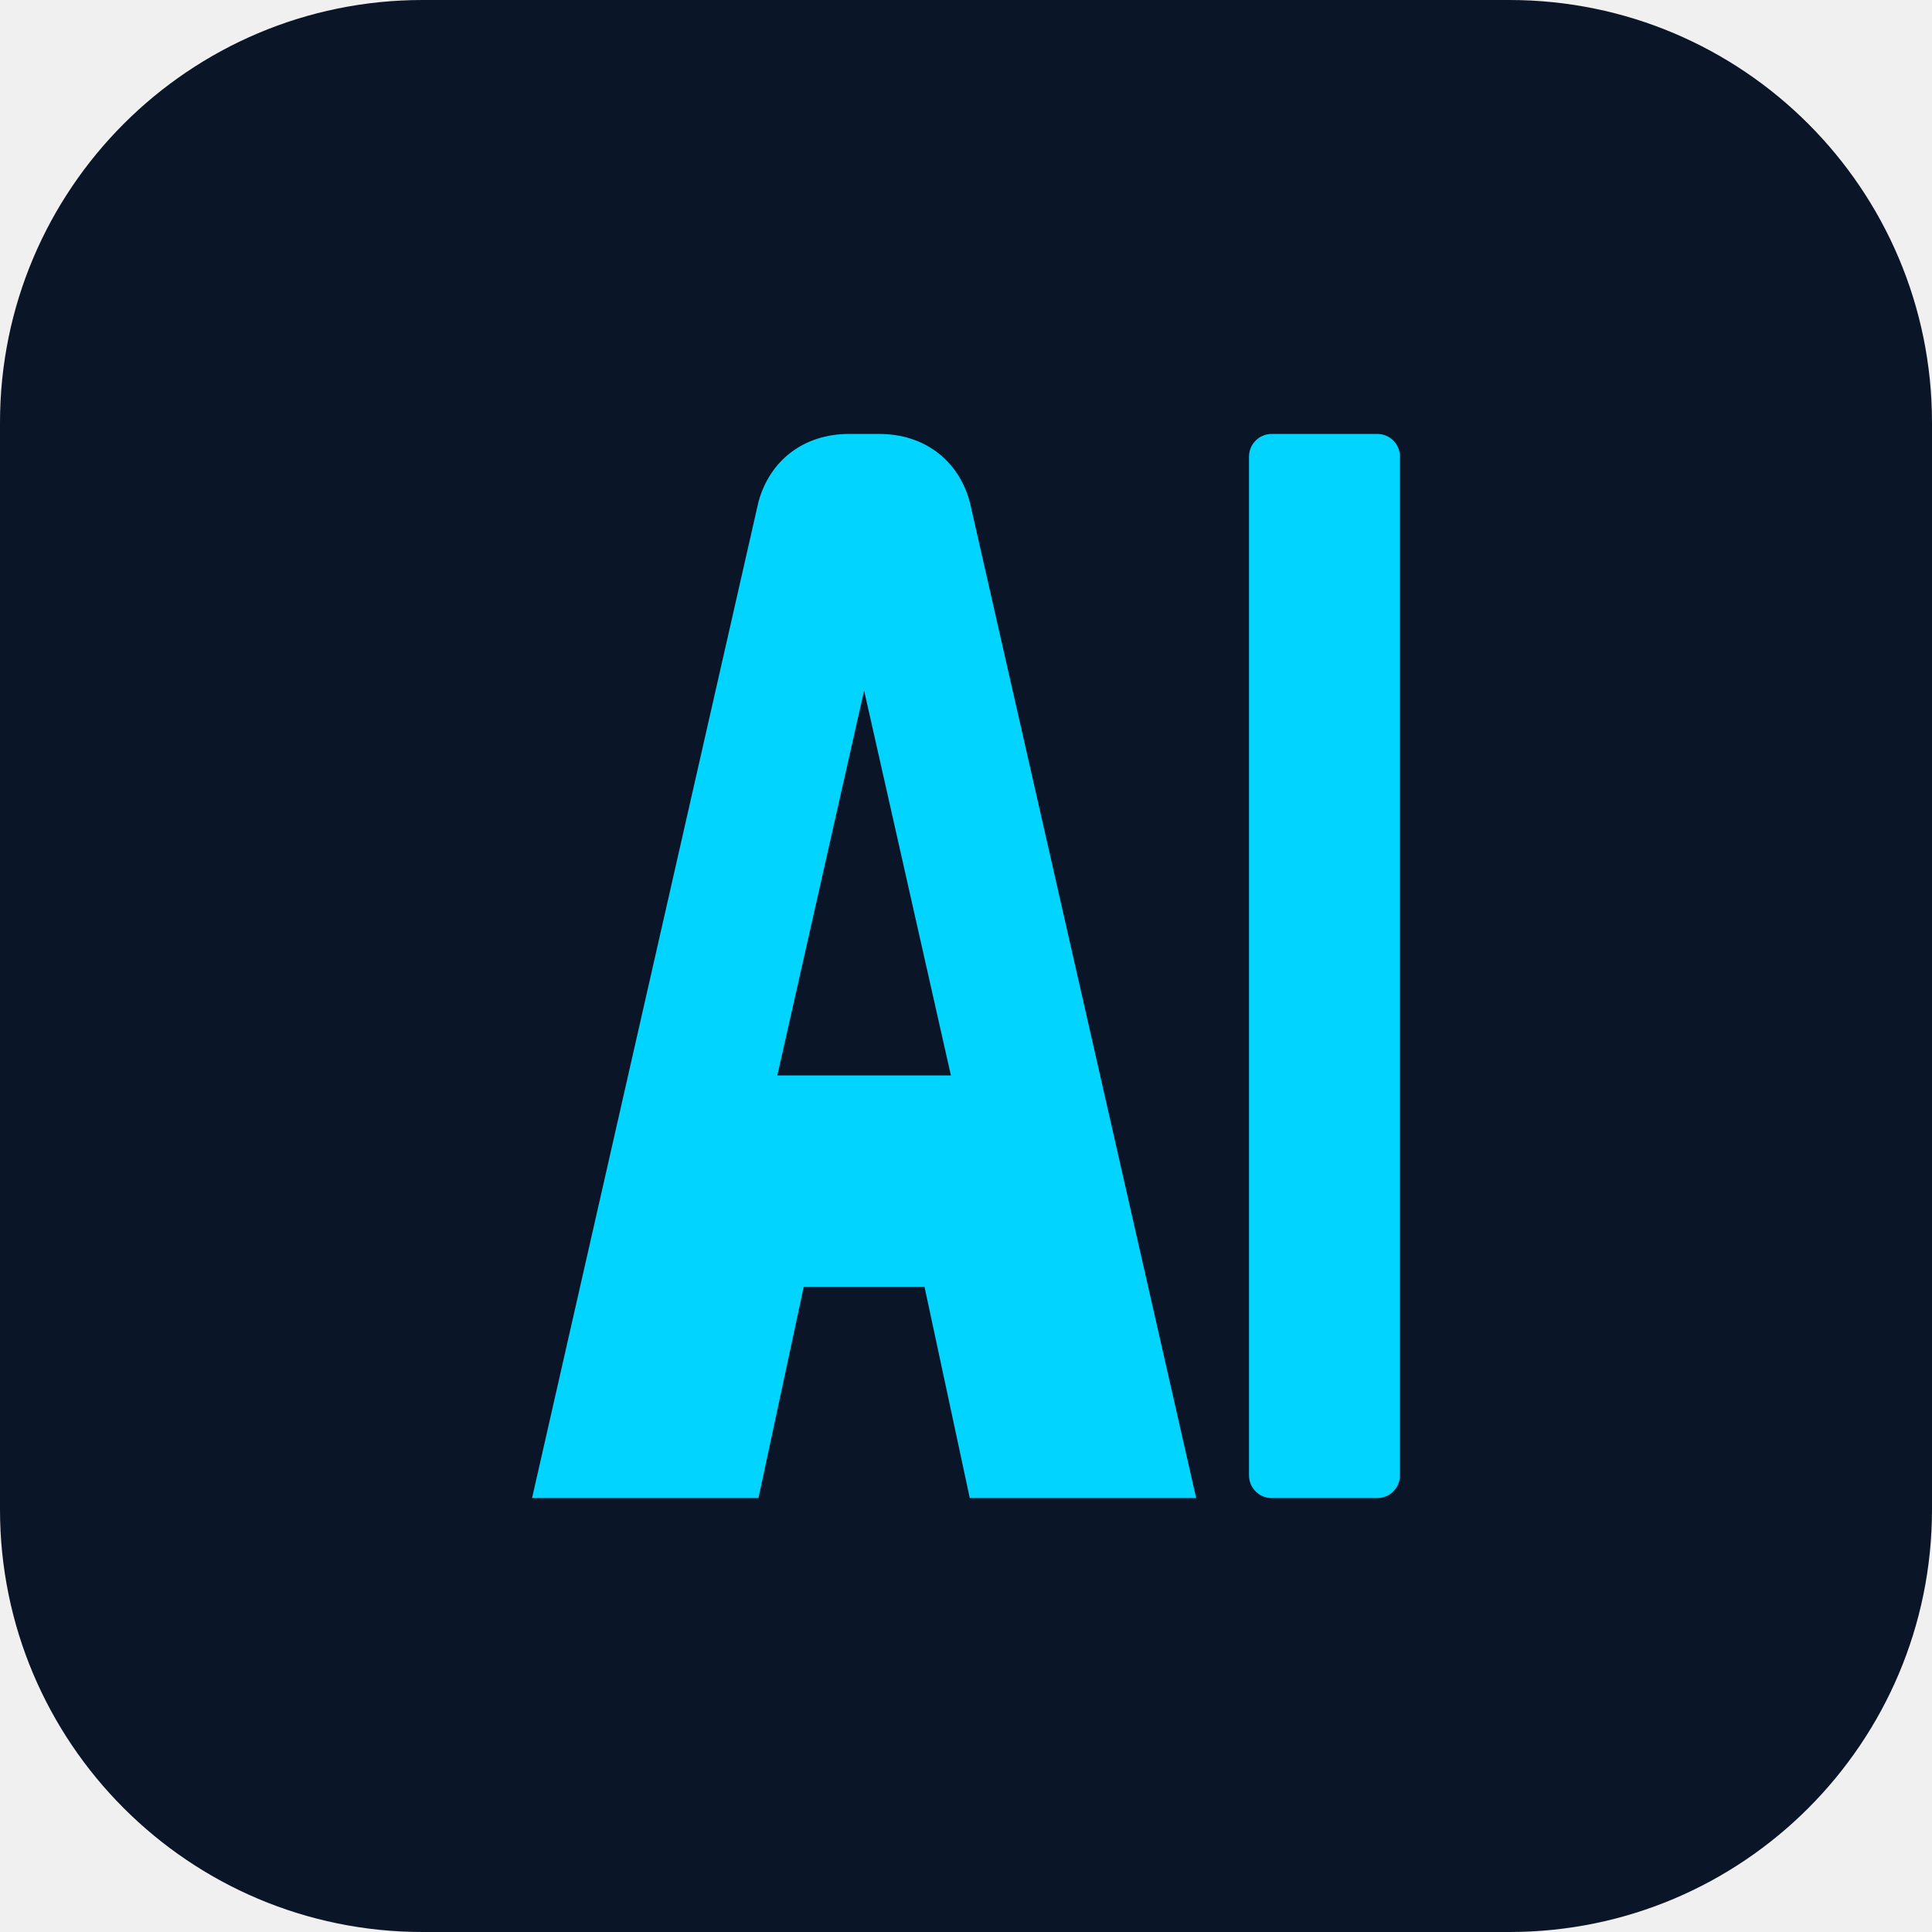
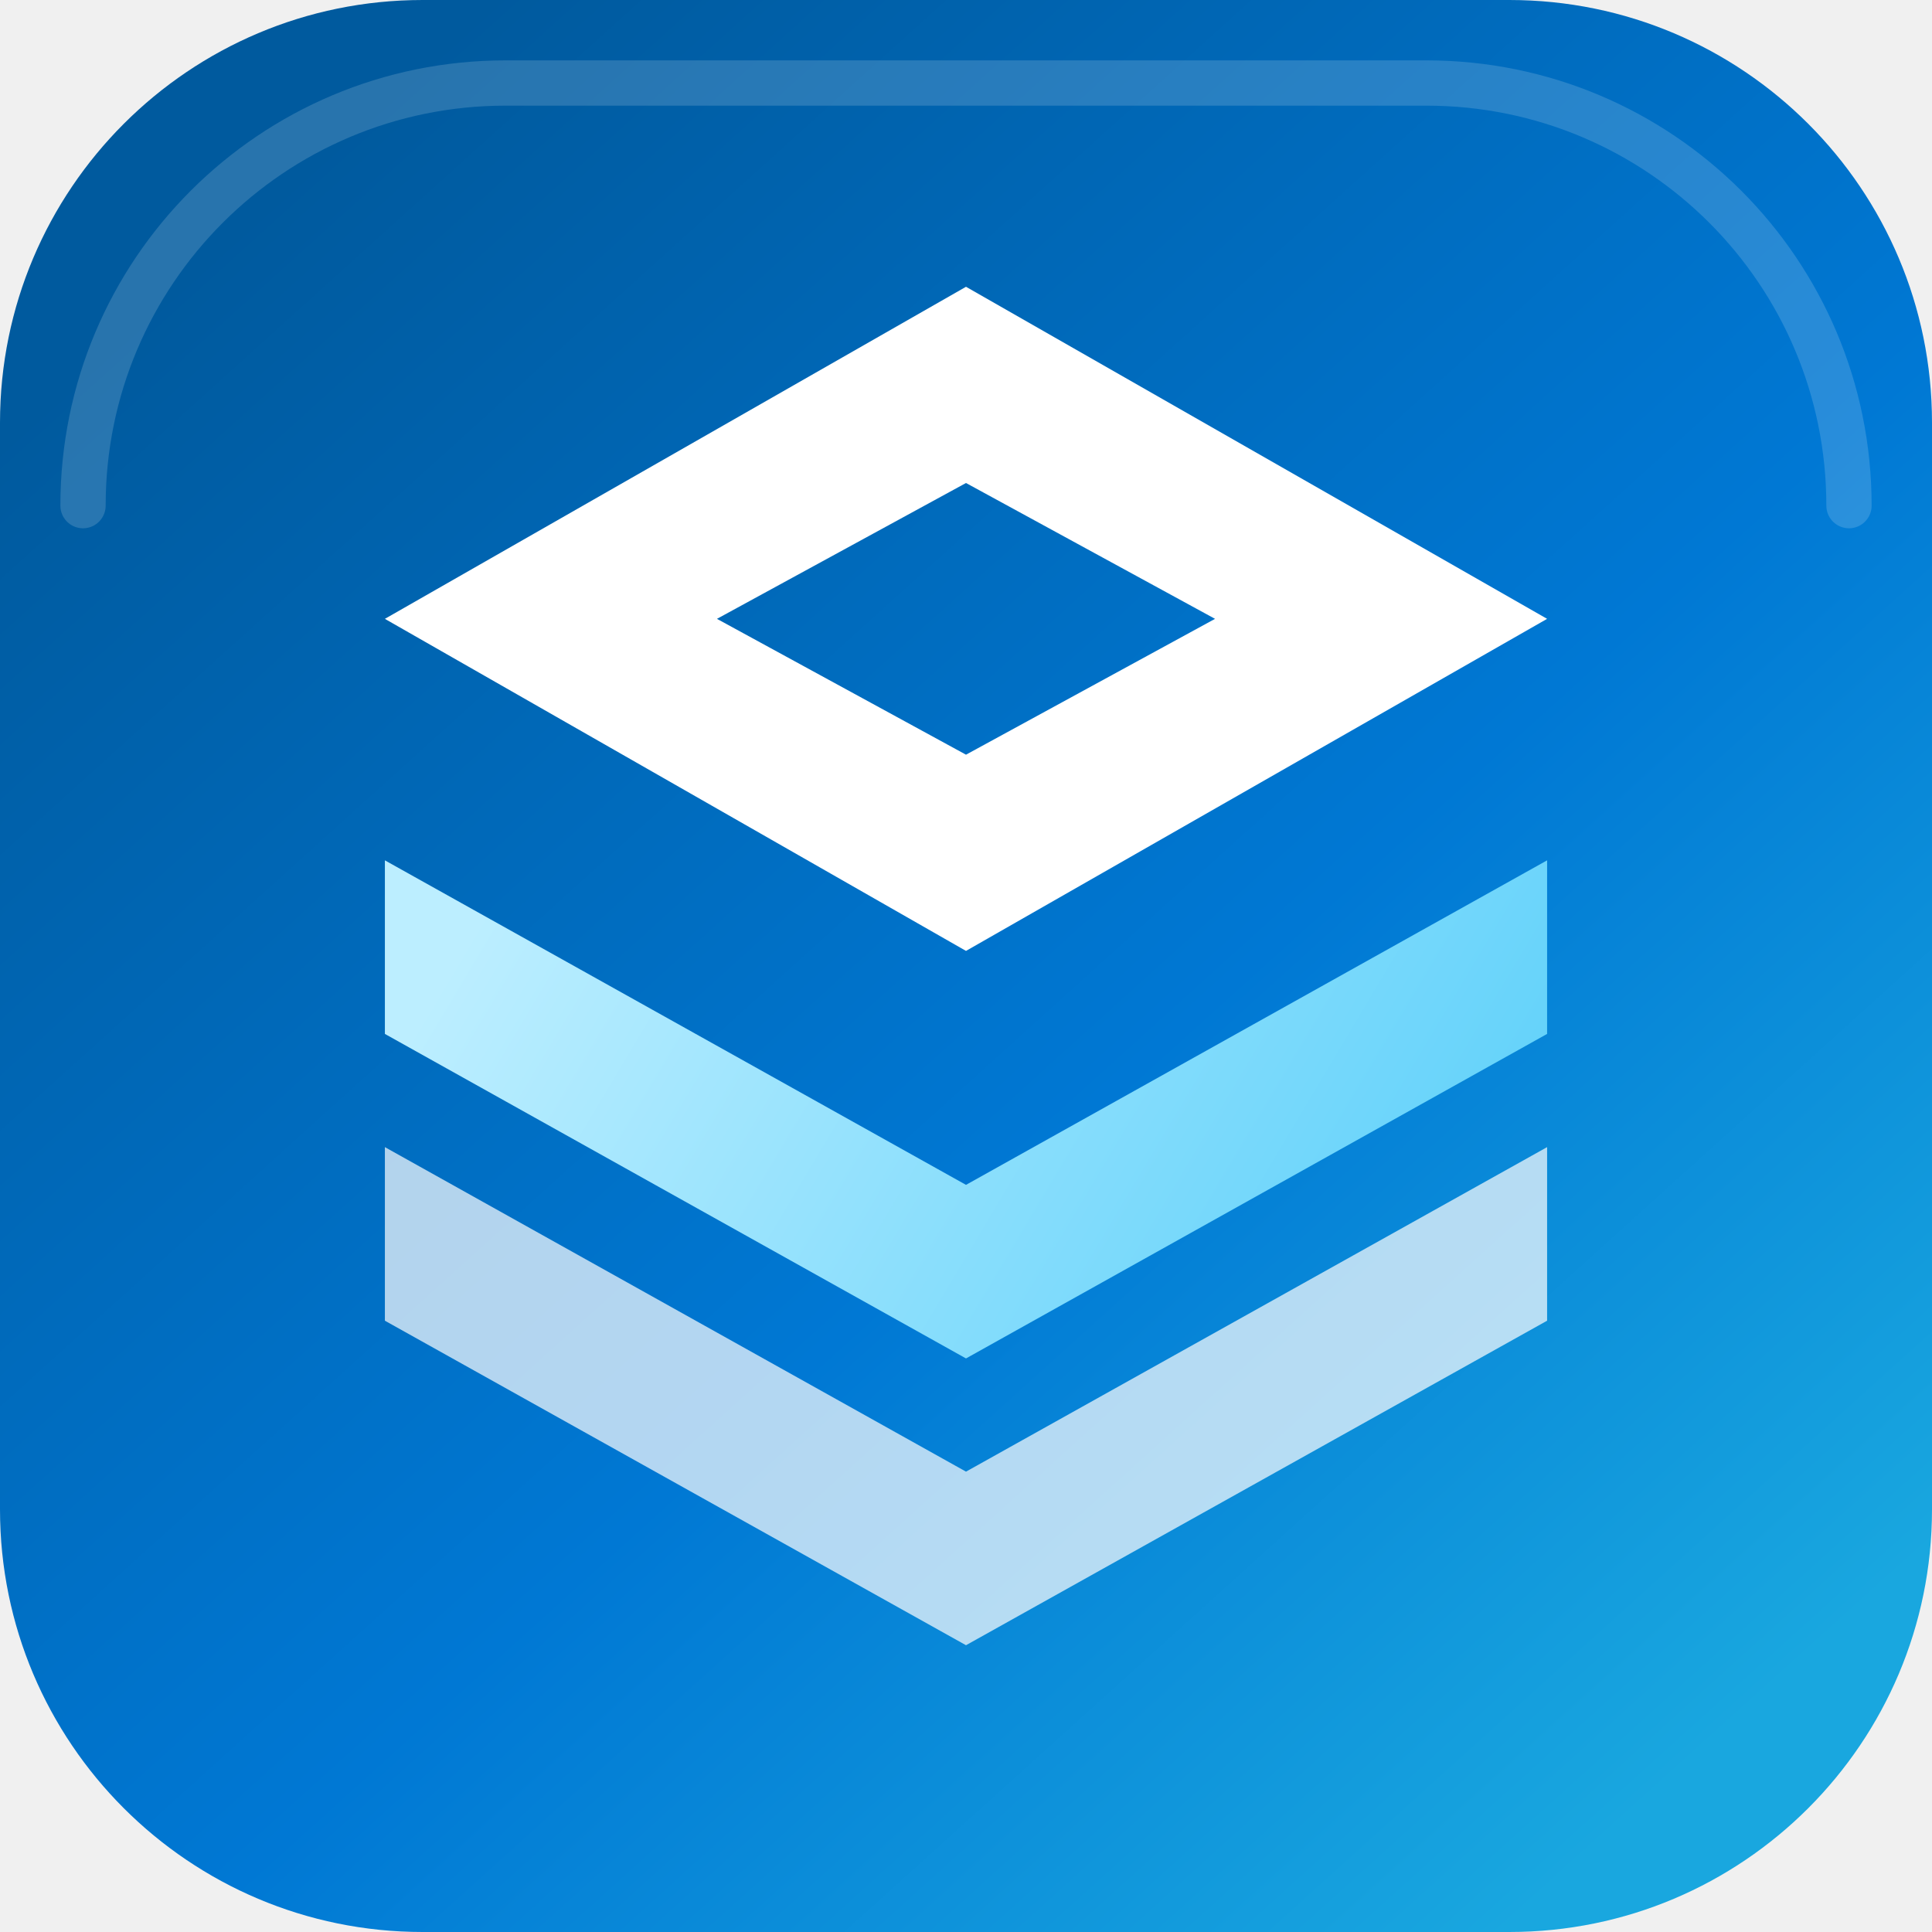
- <svg xmlns="http://www.w3.org/2000/svg" viewBox="0 0 512 512">
-   <rect width="512" height="512" rx="112" ry="112" fill="#0a1628" />
-   <g fill="#00d4ff">
-     <path d="M141 397 L201 133 C204 122 213 115 225 115 L233 115 C245 115 254 122 257 133 L317 397 L257 397 L245 341 L213 341 L201 397 Z M206 285 L252 285 L229 183 Z" />
-     <rect x="331" y="115" width="40" height="282" rx="6" />
-   </g>
+ <svg xmlns="http://www.w3.org/2000/svg" viewBox="0 0 512 512" role="img" aria-label="Awesome Intune">
+   <defs>
+     <linearGradient id="tile" x1="72" y1="52" x2="448" y2="468" gradientUnits="userSpaceOnUse">
+       <stop stop-color="#005a9e" />
+       <stop offset="0.58" stop-color="#0078d4" />
+       <stop offset="1" stop-color="#19a7df" />
+     </linearGradient>
+     <linearGradient id="middle-layer" x1="140" y1="222" x2="368" y2="358" gradientUnits="userSpaceOnUse">
+       <stop stop-color="#bceeff" />
+       <stop offset="1" stop-color="#63d2fa" />
+     </linearGradient>
+   </defs>
+   <rect width="512" height="512" rx="112" fill="url(#tile)" />
+   <path d="M22 134C22 72.1 72.1 22 134 22h244c61.9 0 112 50.1 112 112" fill="none" stroke="#fff" stroke-width="12" stroke-linecap="round" opacity=".16" />
+   <path d="m102 304 154 86 154-86v46l-154 86-154-86z" fill="#fff" opacity=".7" />
+   <path d="m102 228 154 86 154-86v46l-154 86-154-86z" fill="url(#middle-layer)" />
+   <path fill="#fff" fill-rule="evenodd" d="m256 76 154 88-154 88-154-88zm0 52-66 36 66 36 66-36z" />
</svg>
